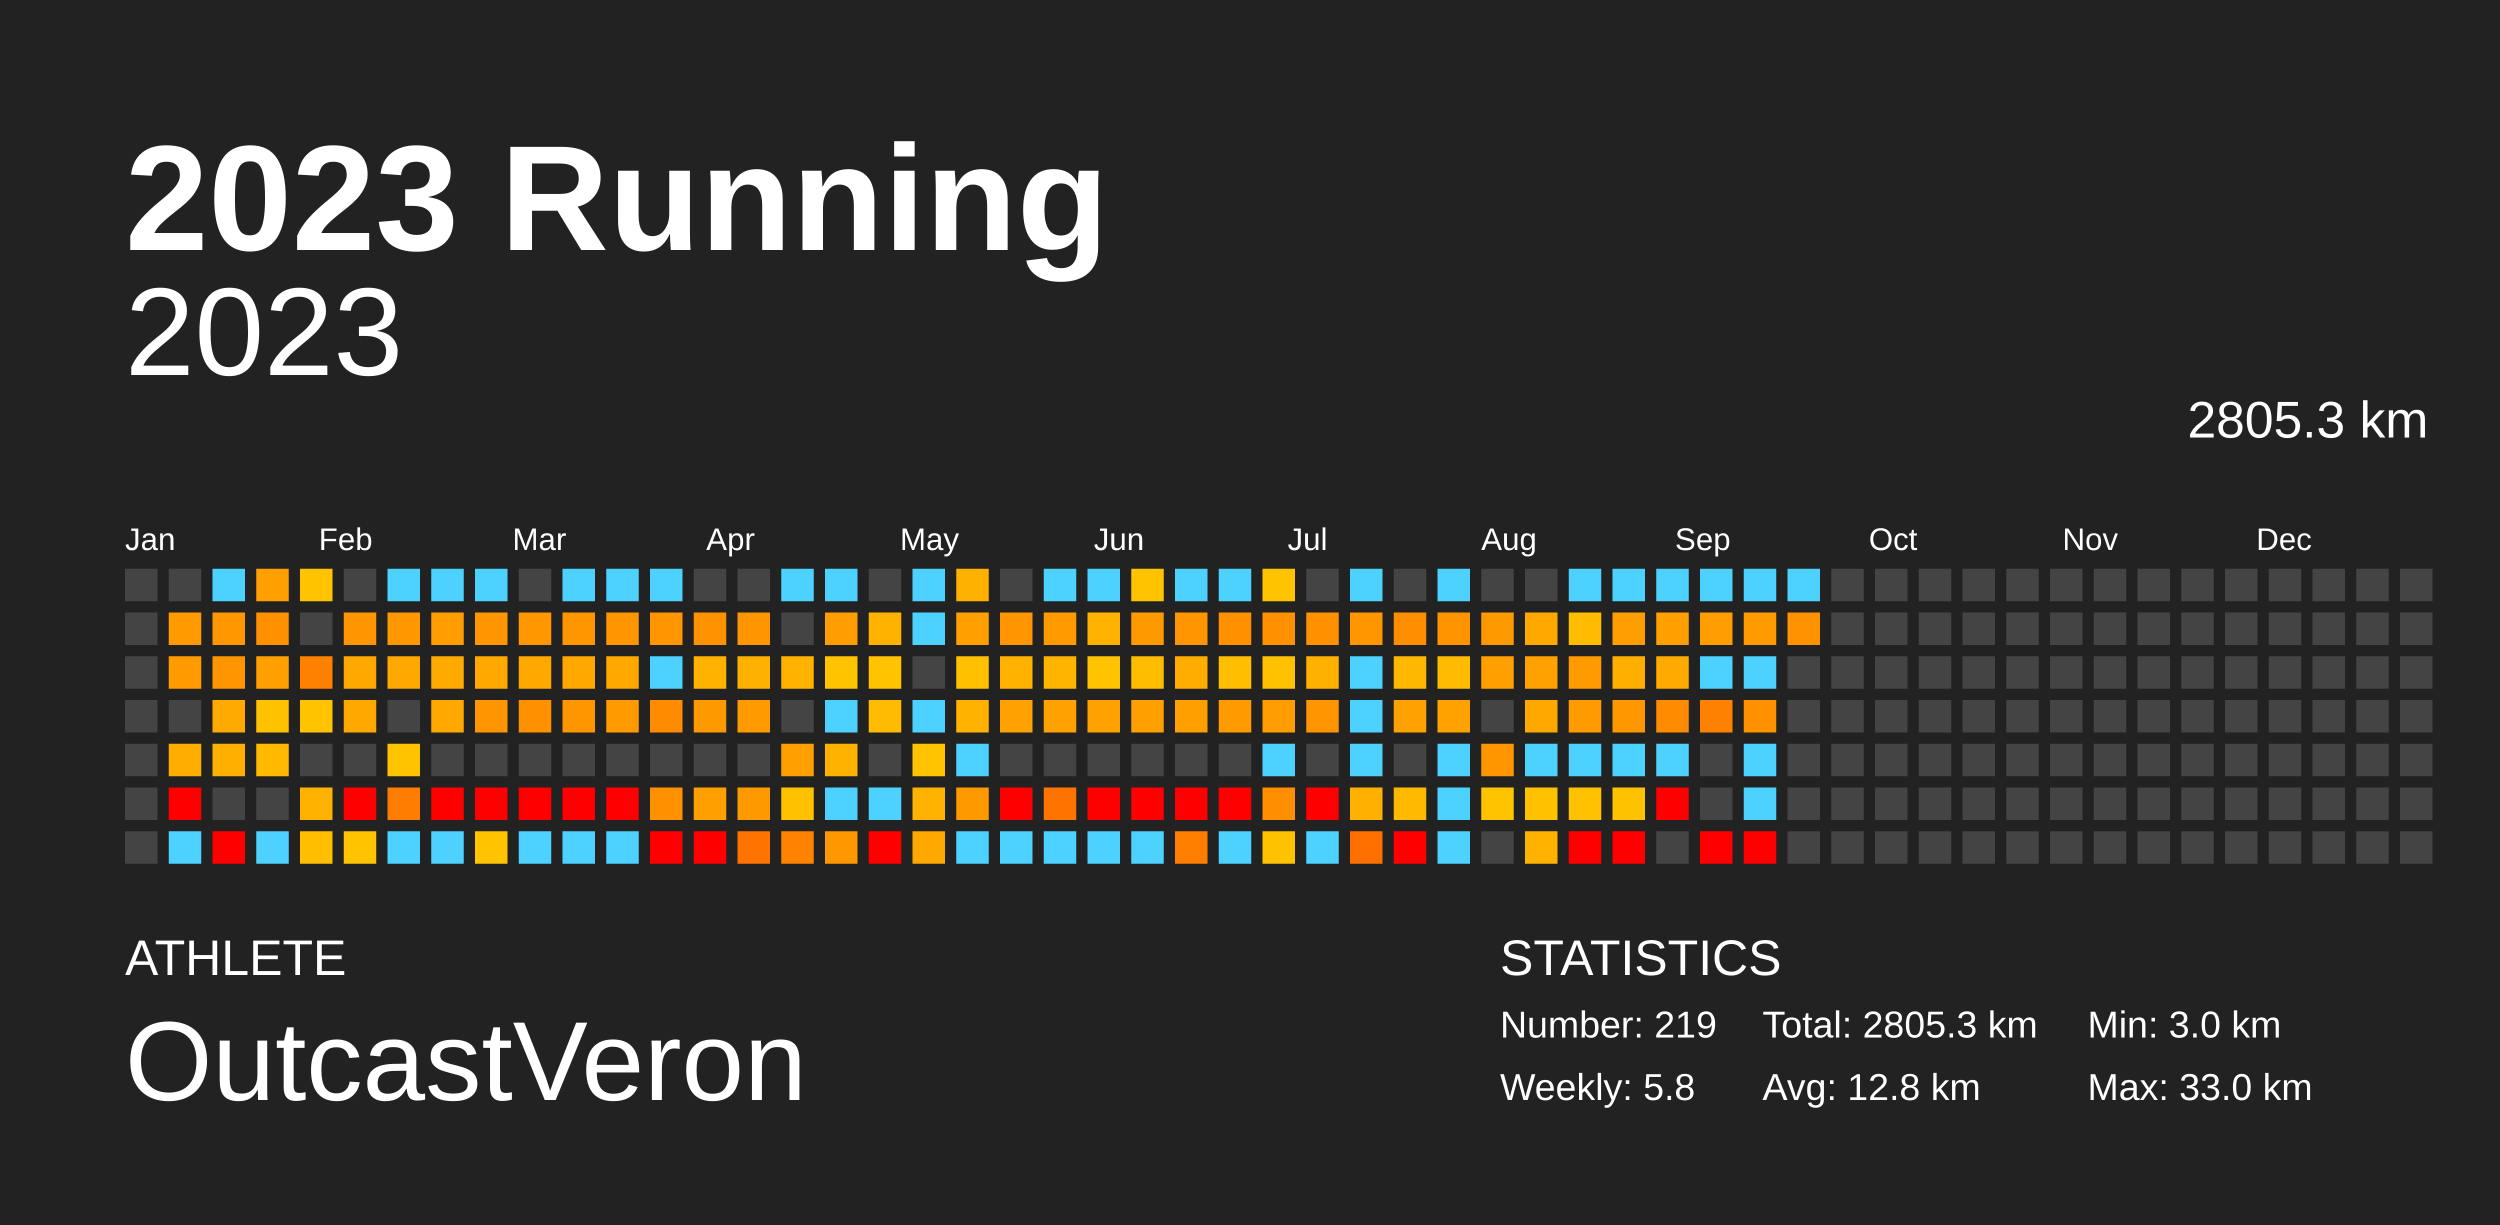
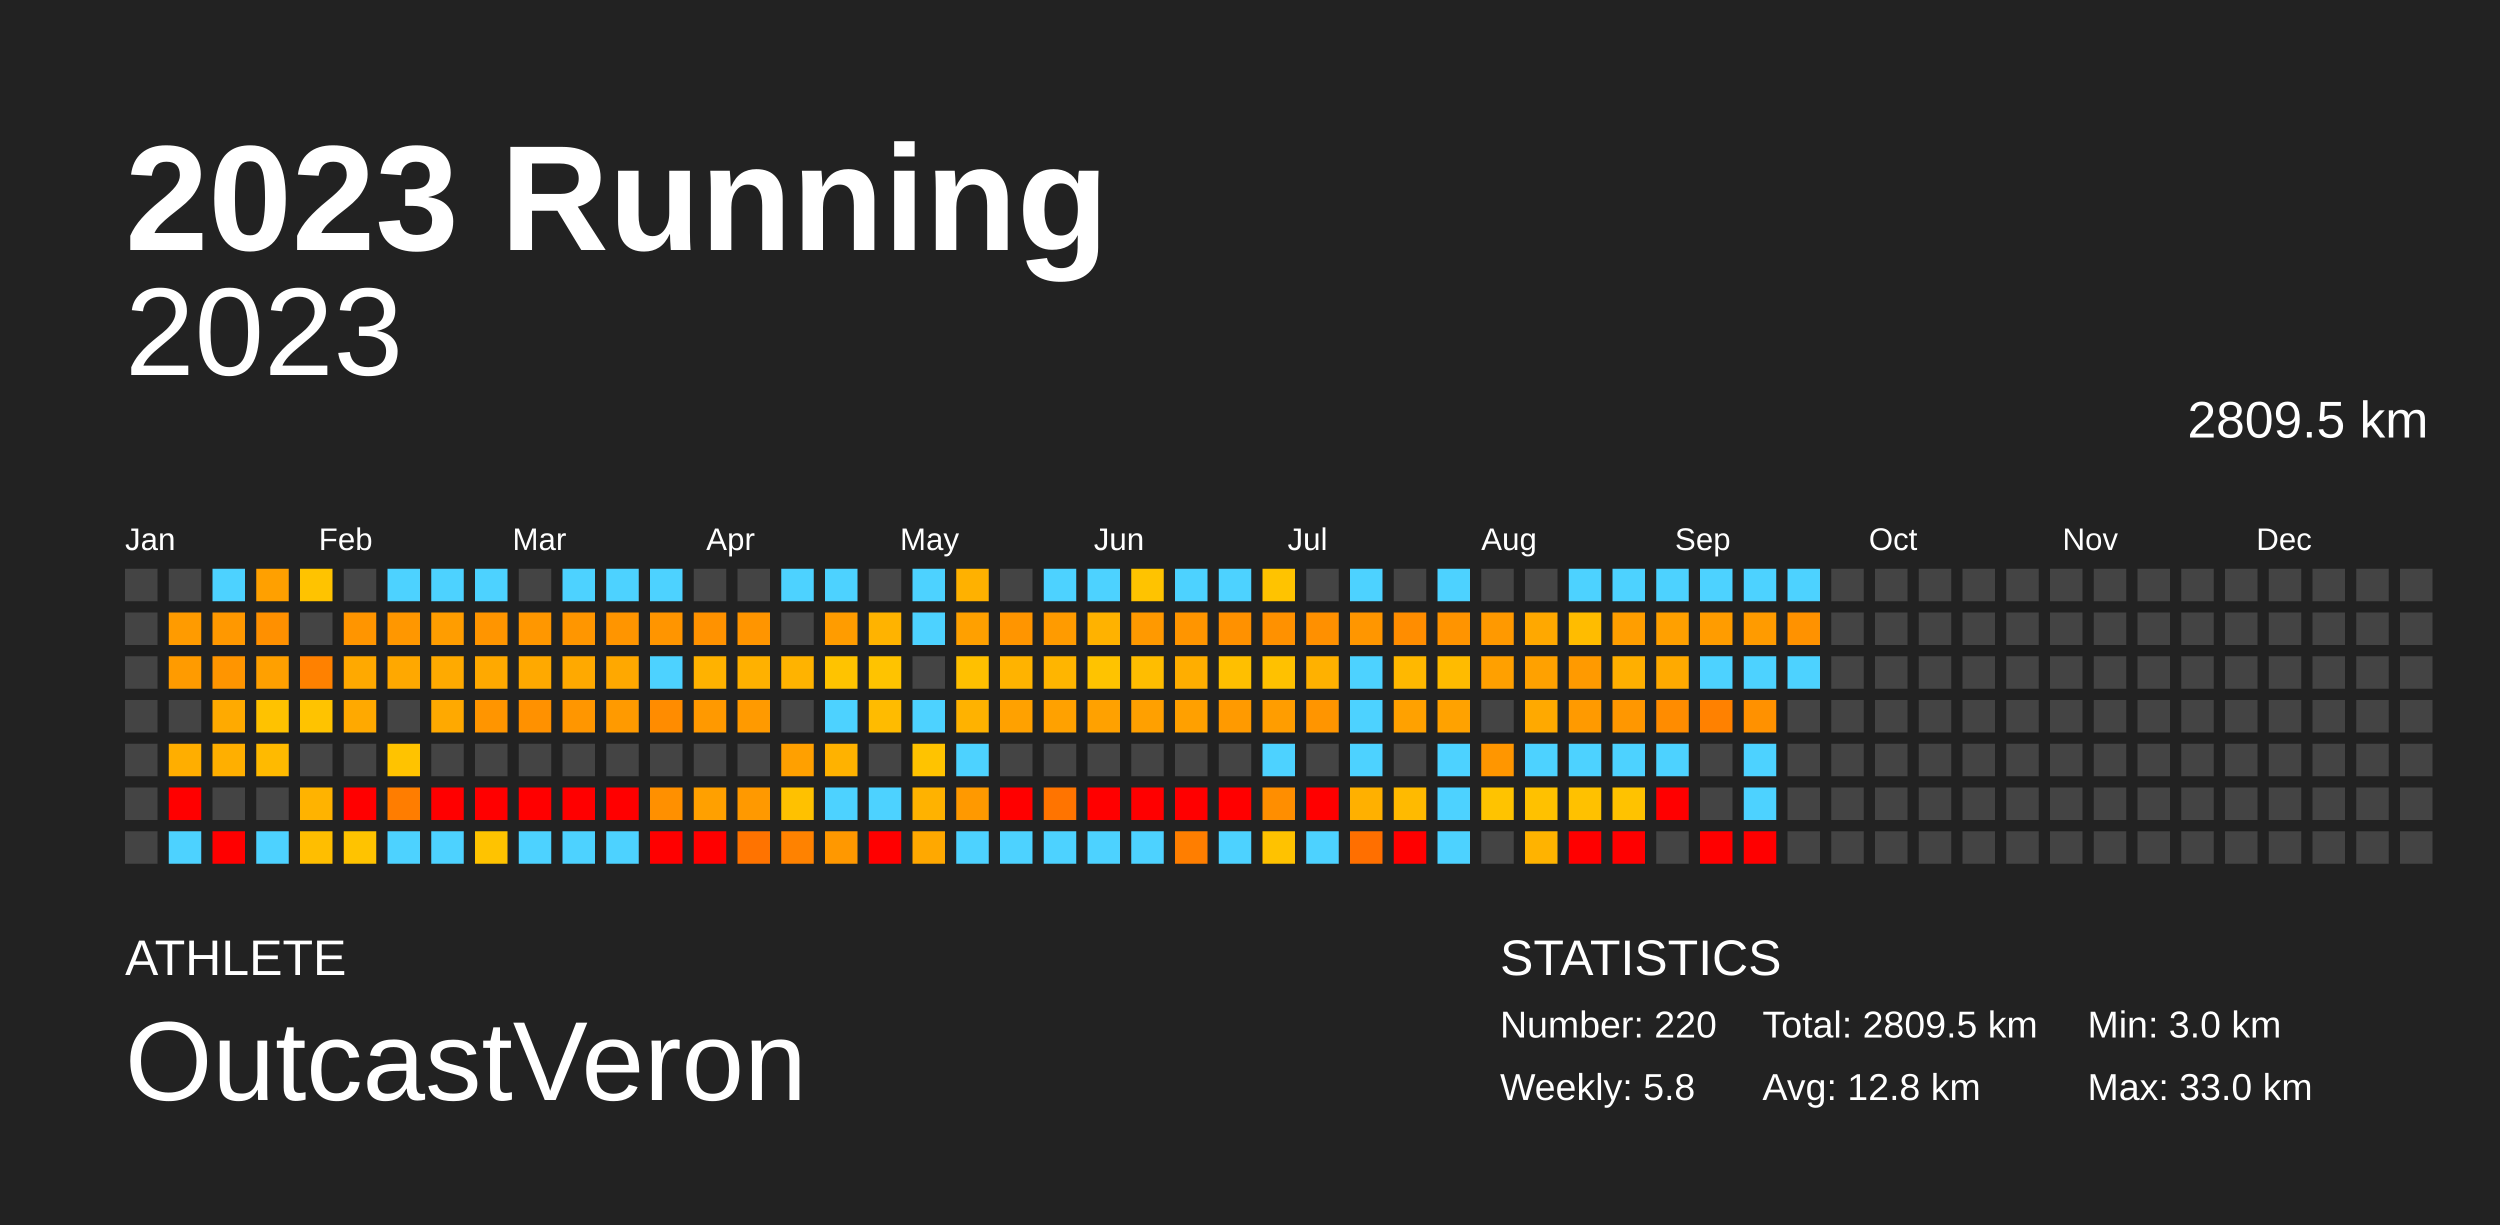
<svg xmlns="http://www.w3.org/2000/svg" baseProfile="full" height="98mm" version="1.1" viewBox="0,0,200,98" width="200mm">
  <defs />
  <rect fill="#222222" height="98" width="200" x="0" y="0" />
  <text fill="#FFFFFF" style="font-size:12px; font-family:Arial; font-weight:bold;" x="10" y="20">2023 Running</text>
  <text fill="#FFFFFF" style="font-size:4px; font-family:Arial" x="10" y="78">ATHLETE</text>
  <text fill="#FFFFFF" style="font-size:9px; font-family:Arial" x="10" y="88">OutcastVeron</text>
  <text fill="#FFFFFF" style="font-size:4px; font-family:Arial" x="120" y="78">STATISTICS</text>
-   <text fill="#FFFFFF" style="font-size:3px; font-family:Arial" x="120" y="83">Number: 219</text>
+   <text fill="#FFFFFF" style="font-size:3px; font-family:Arial" x="120" y="83">Number: 220</text>
  <text fill="#FFFFFF" style="font-size:3px; font-family:Arial" x="120" y="88">Weekly: 5.8</text>
-   <text fill="#FFFFFF" style="font-size:3px; font-family:Arial" x="141" y="83">Total: 2805.3 km</text>
+   <text fill="#FFFFFF" style="font-size:3px; font-family:Arial" x="141" y="83">Total: 2809.5 km</text>
  <text fill="#FFFFFF" style="font-size:3px; font-family:Arial" x="141" y="88">Avg: 12.8 km</text>
  <text fill="#FFFFFF" style="font-size:3px; font-family:Arial" x="167" y="83">Min: 3.0 km</text>
  <text fill="#FFFFFF" style="font-size:3px; font-family:Arial" x="167" y="88">Max: 33.0 km</text>
  <text alignment-baseline="hanging" fill="#FFFFFF" style="font-size:10.0px; font-family:Arial;" x="10" y="30">2023</text>
-   <text alignment-baseline="hanging" fill="#FFFFFF" style="font-size:4.125px; font-family:Arial;" x="175" y="35">2805.3 km</text>
+   <text alignment-baseline="hanging" fill="#FFFFFF" style="font-size:4.125px; font-family:Arial;" x="175" y="35">2809.5 km</text>
  <text fill="#FFFFFF" style="font-size:2.5px; font-family:Arial" x="10.0" y="44">Jan</text>
  <text fill="#FFFFFF" style="font-size:2.5px; font-family:Arial" x="25.5" y="44">Feb</text>
  <text fill="#FFFFFF" style="font-size:2.5px; font-family:Arial" x="41.0" y="44">Mar</text>
  <text fill="#FFFFFF" style="font-size:2.5px; font-family:Arial" x="56.5" y="44">Apr</text>
  <text fill="#FFFFFF" style="font-size:2.5px; font-family:Arial" x="72.0" y="44">May</text>
  <text fill="#FFFFFF" style="font-size:2.5px; font-family:Arial" x="87.5" y="44">Jun</text>
  <text fill="#FFFFFF" style="font-size:2.5px; font-family:Arial" x="103.0" y="44">Jul</text>
  <text fill="#FFFFFF" style="font-size:2.5px; font-family:Arial" x="118.5" y="44">Aug</text>
  <text fill="#FFFFFF" style="font-size:2.5px; font-family:Arial" x="134.0" y="44">Sep</text>
  <text fill="#FFFFFF" style="font-size:2.5px; font-family:Arial" x="149.5" y="44">Oct</text>
  <text fill="#FFFFFF" style="font-size:2.5px; font-family:Arial" x="165.0" y="44">Nov</text>
  <text fill="#FFFFFF" style="font-size:2.5px; font-family:Arial" x="180.5" y="44">Dec</text>
  <rect fill="#444444" height="2.6" width="2.6" x="10.0" y="45.5" />
  <rect fill="#444444" height="2.6" width="2.6" x="10.0" y="49.0" />
  <rect fill="#444444" height="2.6" width="2.6" x="10.0" y="52.5" />
  <rect fill="#444444" height="2.6" width="2.6" x="10.0" y="56.0" />
  <rect fill="#444444" height="2.6" width="2.6" x="10.0" y="59.5" />
  <rect fill="#444444" height="2.6" width="2.6" x="10.0" y="63.0" />
  <rect fill="#444444" height="2.6" width="2.6" x="10.0" y="66.5" />
  <rect fill="#444444" height="2.6" width="2.6" x="13.5" y="45.5" />
  <rect fill="#ff9b00" height="2.6" width="2.6" x="13.5" y="49.0" />
  <rect fill="#ff9b00" height="2.6" width="2.6" x="13.5" y="52.5" />
  <rect fill="#444444" height="2.6" width="2.6" x="13.5" y="56.0" />
  <rect fill="#ffae00" height="2.6" width="2.6" x="13.5" y="59.5" />
  <rect fill="red" height="2.6" width="2.6" x="13.5" y="63.0" />
  <rect fill="#4dd2ff" height="2.6" width="2.6" x="13.5" y="66.5" />
  <rect fill="#4dd2ff" height="2.6" width="2.6" x="17.0" y="45.5" />
  <rect fill="#ff9800" height="2.6" width="2.6" x="17.0" y="49.0" />
  <rect fill="#ff9500" height="2.6" width="2.6" x="17.0" y="52.5" />
  <rect fill="#ffaa00" height="2.6" width="2.6" x="17.0" y="56.0" />
  <rect fill="#ffaf00" height="2.6" width="2.6" x="17.0" y="59.5" />
  <rect fill="#444444" height="2.6" width="2.6" x="17.0" y="63.0" />
  <rect fill="red" height="2.6" width="2.6" x="17.0" y="66.5" />
  <rect fill="#ffa000" height="2.6" width="2.6" x="20.5" y="45.5" />
  <rect fill="#ff9000" height="2.6" width="2.6" x="20.5" y="49.0" />
  <rect fill="#ffa000" height="2.6" width="2.6" x="20.5" y="52.5" />
  <rect fill="#ffc200" height="2.6" width="2.6" x="20.5" y="56.0" />
  <rect fill="#ffba00" height="2.6" width="2.6" x="20.5" y="59.5" />
  <rect fill="#444444" height="2.6" width="2.6" x="20.5" y="63.0" />
  <rect fill="#4dd2ff" height="2.6" width="2.6" x="20.5" y="66.5" />
  <rect fill="#ffc300" height="2.6" width="2.6" x="24.0" y="45.5" />
  <rect fill="#444444" height="2.6" width="2.6" x="24.0" y="49.0" />
  <rect fill="#ff8100" height="2.6" width="2.6" x="24.0" y="52.5" />
  <rect fill="#ffc300" height="2.6" width="2.6" x="24.0" y="56.0" />
  <rect fill="#444444" height="2.6" width="2.6" x="24.0" y="59.5" />
  <rect fill="#ffb300" height="2.6" width="2.6" x="24.0" y="63.0" />
  <rect fill="#ffbe00" height="2.6" width="2.6" x="24.0" y="66.5" />
  <rect fill="#444444" height="2.6" width="2.6" x="27.5" y="45.5" />
  <rect fill="#ff9500" height="2.6" width="2.6" x="27.5" y="49.0" />
  <rect fill="#ffa900" height="2.6" width="2.6" x="27.5" y="52.5" />
  <rect fill="#ffa900" height="2.6" width="2.6" x="27.5" y="56.0" />
  <rect fill="#444444" height="2.6" width="2.6" x="27.5" y="59.5" />
  <rect fill="red" height="2.6" width="2.6" x="27.5" y="63.0" />
  <rect fill="#ffc300" height="2.6" width="2.6" x="27.5" y="66.5" />
  <rect fill="#4dd2ff" height="2.6" width="2.6" x="31.0" y="45.5" />
  <rect fill="#ff9700" height="2.6" width="2.6" x="31.0" y="49.0" />
  <rect fill="#ffa800" height="2.6" width="2.6" x="31.0" y="52.5" />
  <rect fill="#444444" height="2.6" width="2.6" x="31.0" y="56.0" />
  <rect fill="#ffc300" height="2.6" width="2.6" x="31.0" y="59.5" />
  <rect fill="#ff7d00" height="2.6" width="2.6" x="31.0" y="63.0" />
  <rect fill="#4dd2ff" height="2.6" width="2.6" x="31.0" y="66.5" />
  <rect fill="#4dd2ff" height="2.6" width="2.6" x="34.5" y="45.5" />
  <rect fill="#ff9d00" height="2.6" width="2.6" x="34.5" y="49.0" />
  <rect fill="#ffaa00" height="2.6" width="2.6" x="34.5" y="52.5" />
  <rect fill="#ffa900" height="2.6" width="2.6" x="34.5" y="56.0" />
  <rect fill="#444444" height="2.6" width="2.6" x="34.5" y="59.5" />
  <rect fill="red" height="2.6" width="2.6" x="34.5" y="63.0" />
  <rect fill="#4dd2ff" height="2.6" width="2.6" x="34.5" y="66.5" />
  <rect fill="#4dd2ff" height="2.6" width="2.6" x="38.0" y="45.5" />
  <rect fill="#ff9500" height="2.6" width="2.6" x="38.0" y="49.0" />
  <rect fill="#ffa900" height="2.6" width="2.6" x="38.0" y="52.5" />
  <rect fill="#ff9500" height="2.6" width="2.6" x="38.0" y="56.0" />
  <rect fill="#444444" height="2.6" width="2.6" x="38.0" y="59.5" />
  <rect fill="red" height="2.6" width="2.6" x="38.0" y="63.0" />
  <rect fill="#ffc300" height="2.6" width="2.6" x="38.0" y="66.5" />
  <rect fill="#444444" height="2.6" width="2.6" x="41.5" y="45.5" />
  <rect fill="#ff9700" height="2.6" width="2.6" x="41.5" y="49.0" />
  <rect fill="#ffa900" height="2.6" width="2.6" x="41.5" y="52.5" />
  <rect fill="#ff9100" height="2.6" width="2.6" x="41.5" y="56.0" />
  <rect fill="#444444" height="2.6" width="2.6" x="41.5" y="59.5" />
  <rect fill="red" height="2.6" width="2.6" x="41.5" y="63.0" />
  <rect fill="#4dd2ff" height="2.6" width="2.6" x="41.5" y="66.5" />
  <rect fill="#4dd2ff" height="2.6" width="2.6" x="45.0" y="45.5" />
  <rect fill="#ff9600" height="2.6" width="2.6" x="45.0" y="49.0" />
  <rect fill="#ffa900" height="2.6" width="2.6" x="45.0" y="52.5" />
  <rect fill="#ff9600" height="2.6" width="2.6" x="45.0" y="56.0" />
  <rect fill="#444444" height="2.6" width="2.6" x="45.0" y="59.5" />
  <rect fill="red" height="2.6" width="2.6" x="45.0" y="63.0" />
  <rect fill="#4dd2ff" height="2.6" width="2.6" x="45.0" y="66.5" />
  <rect fill="#4dd2ff" height="2.6" width="2.6" x="48.5" y="45.5" />
  <rect fill="#ff9500" height="2.6" width="2.6" x="48.5" y="49.0" />
  <rect fill="#ffa800" height="2.6" width="2.6" x="48.5" y="52.5" />
  <rect fill="#ff9a00" height="2.6" width="2.6" x="48.5" y="56.0" />
  <rect fill="#444444" height="2.6" width="2.6" x="48.5" y="59.5" />
  <rect fill="red" height="2.6" width="2.6" x="48.5" y="63.0" />
  <rect fill="#4dd2ff" height="2.6" width="2.6" x="48.5" y="66.5" />
  <rect fill="#4dd2ff" height="2.6" width="2.6" x="52.0" y="45.5" />
  <rect fill="#ff9500" height="2.6" width="2.6" x="52.0" y="49.0" />
  <rect fill="#4dd2ff" height="2.6" width="2.6" x="52.0" y="52.5" />
  <rect fill="#ff8c00" height="2.6" width="2.6" x="52.0" y="56.0" />
  <rect fill="#444444" height="2.6" width="2.6" x="52.0" y="59.5" />
  <rect fill="#ff9000" height="2.6" width="2.6" x="52.0" y="63.0" />
  <rect fill="red" height="2.6" width="2.6" x="52.0" y="66.5" />
  <rect fill="#444444" height="2.6" width="2.6" x="55.5" y="45.5" />
  <rect fill="#ff9200" height="2.6" width="2.6" x="55.5" y="49.0" />
  <rect fill="#ffb200" height="2.6" width="2.6" x="55.5" y="52.5" />
  <rect fill="#ff9900" height="2.6" width="2.6" x="55.5" y="56.0" />
  <rect fill="#444444" height="2.6" width="2.6" x="55.5" y="59.5" />
  <rect fill="#ffa000" height="2.6" width="2.6" x="55.5" y="63.0" />
  <rect fill="red" height="2.6" width="2.6" x="55.5" y="66.5" />
  <rect fill="#444444" height="2.6" width="2.6" x="59.0" y="45.5" />
  <rect fill="#ff9500" height="2.6" width="2.6" x="59.0" y="49.0" />
  <rect fill="#ffb100" height="2.6" width="2.6" x="59.0" y="52.5" />
  <rect fill="#ff9a00" height="2.6" width="2.6" x="59.0" y="56.0" />
  <rect fill="#444444" height="2.6" width="2.6" x="59.0" y="59.5" />
  <rect fill="#ff9900" height="2.6" width="2.6" x="59.0" y="63.0" />
  <rect fill="#ff7300" height="2.6" width="2.6" x="59.0" y="66.5" />
  <rect fill="#4dd2ff" height="2.6" width="2.6" x="62.5" y="45.5" />
  <rect fill="#444444" height="2.6" width="2.6" x="62.5" y="49.0" />
  <rect fill="#ffb300" height="2.6" width="2.6" x="62.5" y="52.5" />
  <rect fill="#444444" height="2.6" width="2.6" x="62.5" y="56.0" />
  <rect fill="#ffa000" height="2.6" width="2.6" x="62.5" y="59.5" />
  <rect fill="#ffc100" height="2.6" width="2.6" x="62.5" y="63.0" />
  <rect fill="#ff8200" height="2.6" width="2.6" x="62.5" y="66.5" />
  <rect fill="#4dd2ff" height="2.6" width="2.6" x="66.0" y="45.5" />
  <rect fill="#ff9c00" height="2.6" width="2.6" x="66.0" y="49.0" />
  <rect fill="#ffc300" height="2.6" width="2.6" x="66.0" y="52.5" />
  <rect fill="#4dd2ff" height="2.6" width="2.6" x="66.0" y="56.0" />
  <rect fill="#ffb200" height="2.6" width="2.6" x="66.0" y="59.5" />
  <rect fill="#4dd2ff" height="2.6" width="2.6" x="66.0" y="63.0" />
  <rect fill="#ff9800" height="2.6" width="2.6" x="66.0" y="66.5" />
  <rect fill="#444444" height="2.6" width="2.6" x="69.5" y="45.5" />
  <rect fill="#ffb300" height="2.6" width="2.6" x="69.5" y="49.0" />
  <rect fill="#ffc300" height="2.6" width="2.6" x="69.5" y="52.5" />
  <rect fill="#ffbb00" height="2.6" width="2.6" x="69.5" y="56.0" />
  <rect fill="#444444" height="2.6" width="2.6" x="69.5" y="59.5" />
  <rect fill="#4dd2ff" height="2.6" width="2.6" x="69.5" y="63.0" />
  <rect fill="red" height="2.6" width="2.6" x="69.5" y="66.5" />
  <rect fill="#4dd2ff" height="2.6" width="2.6" x="73.0" y="45.5" />
  <rect fill="#4dd2ff" height="2.6" width="2.6" x="73.0" y="49.0" />
  <rect fill="#444444" height="2.6" width="2.6" x="73.0" y="52.5" />
  <rect fill="#4dd2ff" height="2.6" width="2.6" x="73.0" y="56.0" />
  <rect fill="#ffc300" height="2.6" width="2.6" x="73.0" y="59.5" />
  <rect fill="#ffb200" height="2.6" width="2.6" x="73.0" y="63.0" />
  <rect fill="#ffa800" height="2.6" width="2.6" x="73.0" y="66.5" />
  <rect fill="#ffb100" height="2.6" width="2.6" x="76.5" y="45.5" />
  <rect fill="#ffa000" height="2.6" width="2.6" x="76.5" y="49.0" />
  <rect fill="#ffc000" height="2.6" width="2.6" x="76.5" y="52.5" />
  <rect fill="#ffb200" height="2.6" width="2.6" x="76.5" y="56.0" />
  <rect fill="#4dd2ff" height="2.6" width="2.6" x="76.5" y="59.5" />
  <rect fill="#ff9900" height="2.6" width="2.6" x="76.5" y="63.0" />
  <rect fill="#4dd2ff" height="2.6" width="2.6" x="76.5" y="66.5" />
  <rect fill="#444444" height="2.6" width="2.6" x="80.0" y="45.5" />
  <rect fill="#ff9500" height="2.6" width="2.6" x="80.0" y="49.0" />
  <rect fill="#ffb300" height="2.6" width="2.6" x="80.0" y="52.5" />
  <rect fill="#ffa100" height="2.6" width="2.6" x="80.0" y="56.0" />
  <rect fill="#444444" height="2.6" width="2.6" x="80.0" y="59.5" />
  <rect fill="red" height="2.6" width="2.6" x="80.0" y="63.0" />
  <rect fill="#4dd2ff" height="2.6" width="2.6" x="80.0" y="66.5" />
  <rect fill="#4dd2ff" height="2.6" width="2.6" x="83.5" y="45.5" />
  <rect fill="#ff9b00" height="2.6" width="2.6" x="83.5" y="49.0" />
  <rect fill="#ffb500" height="2.6" width="2.6" x="83.5" y="52.5" />
  <rect fill="#ffa100" height="2.6" width="2.6" x="83.5" y="56.0" />
  <rect fill="#444444" height="2.6" width="2.6" x="83.5" y="59.5" />
  <rect fill="#ff7400" height="2.6" width="2.6" x="83.5" y="63.0" />
  <rect fill="#4dd2ff" height="2.6" width="2.6" x="83.5" y="66.5" />
  <rect fill="#4dd2ff" height="2.6" width="2.6" x="87.0" y="45.5" />
  <rect fill="#ffb200" height="2.6" width="2.6" x="87.0" y="49.0" />
  <rect fill="#ffc300" height="2.6" width="2.6" x="87.0" y="52.5" />
  <rect fill="#ffa100" height="2.6" width="2.6" x="87.0" y="56.0" />
  <rect fill="#444444" height="2.6" width="2.6" x="87.0" y="59.5" />
  <rect fill="red" height="2.6" width="2.6" x="87.0" y="63.0" />
  <rect fill="#4dd2ff" height="2.6" width="2.6" x="87.0" y="66.5" />
  <rect fill="#ffc300" height="2.6" width="2.6" x="90.5" y="45.5" />
  <rect fill="#ff9900" height="2.6" width="2.6" x="90.5" y="49.0" />
  <rect fill="#ffbd00" height="2.6" width="2.6" x="90.5" y="52.5" />
  <rect fill="#ffa000" height="2.6" width="2.6" x="90.5" y="56.0" />
  <rect fill="#444444" height="2.6" width="2.6" x="90.5" y="59.5" />
  <rect fill="red" height="2.6" width="2.6" x="90.5" y="63.0" />
  <rect fill="#4dd2ff" height="2.6" width="2.6" x="90.5" y="66.5" />
  <rect fill="#4dd2ff" height="2.6" width="2.6" x="94.0" y="45.5" />
  <rect fill="#ff9500" height="2.6" width="2.6" x="94.0" y="49.0" />
  <rect fill="#ffae00" height="2.6" width="2.6" x="94.0" y="52.5" />
  <rect fill="#ffa000" height="2.6" width="2.6" x="94.0" y="56.0" />
  <rect fill="#444444" height="2.6" width="2.6" x="94.0" y="59.5" />
  <rect fill="red" height="2.6" width="2.6" x="94.0" y="63.0" />
  <rect fill="#ff7e00" height="2.6" width="2.6" x="94.0" y="66.5" />
  <rect fill="#4dd2ff" height="2.6" width="2.6" x="97.5" y="45.5" />
  <rect fill="#ff9100" height="2.6" width="2.6" x="97.5" y="49.0" />
  <rect fill="#ffbf00" height="2.6" width="2.6" x="97.5" y="52.5" />
  <rect fill="#ff9a00" height="2.6" width="2.6" x="97.5" y="56.0" />
  <rect fill="#444444" height="2.6" width="2.6" x="97.5" y="59.5" />
  <rect fill="red" height="2.6" width="2.6" x="97.5" y="63.0" />
  <rect fill="#4dd2ff" height="2.6" width="2.6" x="97.5" y="66.5" />
  <rect fill="#ffc300" height="2.6" width="2.6" x="101.0" y="45.5" />
  <rect fill="#ff9100" height="2.6" width="2.6" x="101.0" y="49.0" />
  <rect fill="#ffc100" height="2.6" width="2.6" x="101.0" y="52.5" />
  <rect fill="#ff9d00" height="2.6" width="2.6" x="101.0" y="56.0" />
  <rect fill="#4dd2ff" height="2.6" width="2.6" x="101.0" y="59.5" />
  <rect fill="#ff8e00" height="2.6" width="2.6" x="101.0" y="63.0" />
  <rect fill="#ffc200" height="2.6" width="2.6" x="101.0" y="66.5" />
  <rect fill="#444444" height="2.6" width="2.6" x="104.5" y="45.5" />
  <rect fill="#ff9000" height="2.6" width="2.6" x="104.5" y="49.0" />
  <rect fill="#ffb100" height="2.6" width="2.6" x="104.5" y="52.5" />
  <rect fill="#ff9500" height="2.6" width="2.6" x="104.5" y="56.0" />
  <rect fill="#444444" height="2.6" width="2.6" x="104.5" y="59.5" />
  <rect fill="red" height="2.6" width="2.6" x="104.5" y="63.0" />
  <rect fill="#4dd2ff" height="2.6" width="2.6" x="104.5" y="66.5" />
  <rect fill="#4dd2ff" height="2.6" width="2.6" x="108.0" y="45.5" />
  <rect fill="#ff9600" height="2.6" width="2.6" x="108.0" y="49.0" />
  <rect fill="#4dd2ff" height="2.6" width="2.6" x="108.0" y="52.5" />
  <rect fill="#4dd2ff" height="2.6" width="2.6" x="108.0" y="56.0" />
  <rect fill="#4dd2ff" height="2.6" width="2.6" x="108.0" y="59.5" />
  <rect fill="#ffb000" height="2.6" width="2.6" x="108.0" y="63.0" />
  <rect fill="#ff6f00" height="2.6" width="2.6" x="108.0" y="66.5" />
  <rect fill="#444444" height="2.6" width="2.6" x="111.5" y="45.5" />
  <rect fill="#ff8d00" height="2.6" width="2.6" x="111.5" y="49.0" />
  <rect fill="#ffb800" height="2.6" width="2.6" x="111.5" y="52.5" />
  <rect fill="#ffa100" height="2.6" width="2.6" x="111.5" y="56.0" />
  <rect fill="#444444" height="2.6" width="2.6" x="111.5" y="59.5" />
  <rect fill="#ffba00" height="2.6" width="2.6" x="111.5" y="63.0" />
  <rect fill="red" height="2.6" width="2.6" x="111.5" y="66.5" />
  <rect fill="#4dd2ff" height="2.6" width="2.6" x="115.0" y="45.5" />
  <rect fill="#ff9400" height="2.6" width="2.6" x="115.0" y="49.0" />
  <rect fill="#ffbb00" height="2.6" width="2.6" x="115.0" y="52.5" />
  <rect fill="#ffa200" height="2.6" width="2.6" x="115.0" y="56.0" />
  <rect fill="#4dd2ff" height="2.6" width="2.6" x="115.0" y="59.5" />
  <rect fill="#4dd2ff" height="2.6" width="2.6" x="115.0" y="63.0" />
  <rect fill="#4dd2ff" height="2.6" width="2.6" x="115.0" y="66.5" />
  <rect fill="#444444" height="2.6" width="2.6" x="118.5" y="45.5" />
  <rect fill="#ff9900" height="2.6" width="2.6" x="118.5" y="49.0" />
  <rect fill="#ffa000" height="2.6" width="2.6" x="118.5" y="52.5" />
  <rect fill="#444444" height="2.6" width="2.6" x="118.5" y="56.0" />
  <rect fill="#ff9600" height="2.6" width="2.6" x="118.5" y="59.5" />
  <rect fill="#ffc300" height="2.6" width="2.6" x="118.5" y="63.0" />
  <rect fill="#444444" height="2.6" width="2.6" x="118.5" y="66.5" />
  <rect fill="#444444" height="2.6" width="2.6" x="122.0" y="45.5" />
  <rect fill="#ffa800" height="2.6" width="2.6" x="122.0" y="49.0" />
  <rect fill="#ffa100" height="2.6" width="2.6" x="122.0" y="52.5" />
  <rect fill="#ffa900" height="2.6" width="2.6" x="122.0" y="56.0" />
  <rect fill="#4dd2ff" height="2.6" width="2.6" x="122.0" y="59.5" />
  <rect fill="#ffc100" height="2.6" width="2.6" x="122.0" y="63.0" />
  <rect fill="#ffb300" height="2.6" width="2.6" x="122.0" y="66.5" />
  <rect fill="#4dd2ff" height="2.6" width="2.6" x="125.5" y="45.5" />
  <rect fill="#ffbc00" height="2.6" width="2.6" x="125.5" y="49.0" />
  <rect fill="#ff9a00" height="2.6" width="2.6" x="125.5" y="52.5" />
  <rect fill="#ff9a00" height="2.6" width="2.6" x="125.5" y="56.0" />
  <rect fill="#4dd2ff" height="2.6" width="2.6" x="125.5" y="59.5" />
  <rect fill="#ffc100" height="2.6" width="2.6" x="125.5" y="63.0" />
  <rect fill="red" height="2.6" width="2.6" x="125.5" y="66.5" />
  <rect fill="#4dd2ff" height="2.6" width="2.6" x="129.0" y="45.5" />
  <rect fill="#ff9e00" height="2.6" width="2.6" x="129.0" y="49.0" />
  <rect fill="#ffaf00" height="2.6" width="2.6" x="129.0" y="52.5" />
  <rect fill="#ff9700" height="2.6" width="2.6" x="129.0" y="56.0" />
  <rect fill="#4dd2ff" height="2.6" width="2.6" x="129.0" y="59.5" />
  <rect fill="#ffc200" height="2.6" width="2.6" x="129.0" y="63.0" />
  <rect fill="red" height="2.6" width="2.6" x="129.0" y="66.5" />
  <rect fill="#4dd2ff" height="2.6" width="2.6" x="132.5" y="45.5" />
  <rect fill="#ffa000" height="2.6" width="2.6" x="132.5" y="49.0" />
  <rect fill="#ffaa00" height="2.6" width="2.6" x="132.5" y="52.5" />
  <rect fill="#ff8c00" height="2.6" width="2.6" x="132.5" y="56.0" />
  <rect fill="#4dd2ff" height="2.6" width="2.6" x="132.5" y="59.5" />
  <rect fill="red" height="2.6" width="2.6" x="132.5" y="63.0" />
  <rect fill="#444444" height="2.6" width="2.6" x="132.5" y="66.5" />
  <rect fill="#4dd2ff" height="2.6" width="2.6" x="136.0" y="45.5" />
  <rect fill="#ff9c00" height="2.6" width="2.6" x="136.0" y="49.0" />
  <rect fill="#4dd2ff" height="2.6" width="2.6" x="136.0" y="52.5" />
  <rect fill="#ff8100" height="2.6" width="2.6" x="136.0" y="56.0" />
  <rect fill="#444444" height="2.6" width="2.6" x="136.0" y="59.5" />
  <rect fill="#444444" height="2.6" width="2.6" x="136.0" y="63.0" />
  <rect fill="red" height="2.6" width="2.6" x="136.0" y="66.5" />
  <rect fill="#4dd2ff" height="2.6" width="2.6" x="139.5" y="45.5" />
  <rect fill="#ff9b00" height="2.6" width="2.6" x="139.5" y="49.0" />
  <rect fill="#4dd2ff" height="2.6" width="2.6" x="139.5" y="52.5" />
  <rect fill="#ff9100" height="2.6" width="2.6" x="139.5" y="56.0" />
  <rect fill="#4dd2ff" height="2.6" width="2.6" x="139.5" y="59.5" />
  <rect fill="#4dd2ff" height="2.6" width="2.6" x="139.5" y="63.0" />
  <rect fill="red" height="2.6" width="2.6" x="139.5" y="66.5" />
  <rect fill="#4dd2ff" height="2.6" width="2.6" x="143.0" y="45.5" />
  <rect fill="#ff9200" height="2.6" width="2.6" x="143.0" y="49.0" />
-   <rect fill="#444444" height="2.6" width="2.6" x="143.0" y="52.5" />
+   <rect fill="#4dd2ff" height="2.6" width="2.6" x="143.0" y="52.5" />
  <rect fill="#444444" height="2.6" width="2.6" x="143.0" y="56.0" />
  <rect fill="#444444" height="2.6" width="2.6" x="143.0" y="59.5" />
  <rect fill="#444444" height="2.6" width="2.6" x="143.0" y="63.0" />
  <rect fill="#444444" height="2.6" width="2.6" x="143.0" y="66.5" />
  <rect fill="#444444" height="2.6" width="2.6" x="146.5" y="45.5" />
  <rect fill="#444444" height="2.6" width="2.6" x="146.5" y="49.0" />
  <rect fill="#444444" height="2.6" width="2.6" x="146.5" y="52.5" />
  <rect fill="#444444" height="2.6" width="2.6" x="146.5" y="56.0" />
  <rect fill="#444444" height="2.6" width="2.6" x="146.5" y="59.5" />
  <rect fill="#444444" height="2.6" width="2.6" x="146.5" y="63.0" />
  <rect fill="#444444" height="2.6" width="2.6" x="146.5" y="66.5" />
  <rect fill="#444444" height="2.6" width="2.6" x="150.0" y="45.5" />
  <rect fill="#444444" height="2.6" width="2.6" x="150.0" y="49.0" />
  <rect fill="#444444" height="2.6" width="2.6" x="150.0" y="52.5" />
  <rect fill="#444444" height="2.6" width="2.6" x="150.0" y="56.0" />
  <rect fill="#444444" height="2.6" width="2.6" x="150.0" y="59.5" />
  <rect fill="#444444" height="2.6" width="2.6" x="150.0" y="63.0" />
  <rect fill="#444444" height="2.6" width="2.6" x="150.0" y="66.5" />
  <rect fill="#444444" height="2.6" width="2.6" x="153.5" y="45.5" />
  <rect fill="#444444" height="2.6" width="2.6" x="153.5" y="49.0" />
  <rect fill="#444444" height="2.6" width="2.6" x="153.5" y="52.5" />
  <rect fill="#444444" height="2.6" width="2.6" x="153.5" y="56.0" />
  <rect fill="#444444" height="2.6" width="2.6" x="153.5" y="59.5" />
  <rect fill="#444444" height="2.6" width="2.6" x="153.5" y="63.0" />
  <rect fill="#444444" height="2.6" width="2.6" x="153.5" y="66.5" />
  <rect fill="#444444" height="2.6" width="2.6" x="157.0" y="45.5" />
  <rect fill="#444444" height="2.6" width="2.6" x="157.0" y="49.0" />
  <rect fill="#444444" height="2.6" width="2.6" x="157.0" y="52.5" />
  <rect fill="#444444" height="2.6" width="2.6" x="157.0" y="56.0" />
  <rect fill="#444444" height="2.6" width="2.6" x="157.0" y="59.5" />
  <rect fill="#444444" height="2.6" width="2.6" x="157.0" y="63.0" />
  <rect fill="#444444" height="2.6" width="2.6" x="157.0" y="66.5" />
  <rect fill="#444444" height="2.6" width="2.6" x="160.5" y="45.5" />
  <rect fill="#444444" height="2.6" width="2.6" x="160.5" y="49.0" />
  <rect fill="#444444" height="2.6" width="2.6" x="160.5" y="52.5" />
  <rect fill="#444444" height="2.6" width="2.6" x="160.5" y="56.0" />
  <rect fill="#444444" height="2.6" width="2.6" x="160.5" y="59.5" />
  <rect fill="#444444" height="2.6" width="2.6" x="160.5" y="63.0" />
  <rect fill="#444444" height="2.6" width="2.6" x="160.5" y="66.5" />
  <rect fill="#444444" height="2.6" width="2.6" x="164.0" y="45.5" />
  <rect fill="#444444" height="2.6" width="2.6" x="164.0" y="49.0" />
  <rect fill="#444444" height="2.6" width="2.6" x="164.0" y="52.5" />
  <rect fill="#444444" height="2.6" width="2.6" x="164.0" y="56.0" />
  <rect fill="#444444" height="2.6" width="2.6" x="164.0" y="59.5" />
  <rect fill="#444444" height="2.6" width="2.6" x="164.0" y="63.0" />
  <rect fill="#444444" height="2.6" width="2.6" x="164.0" y="66.5" />
  <rect fill="#444444" height="2.6" width="2.6" x="167.5" y="45.5" />
  <rect fill="#444444" height="2.6" width="2.6" x="167.5" y="49.0" />
  <rect fill="#444444" height="2.6" width="2.6" x="167.5" y="52.5" />
  <rect fill="#444444" height="2.6" width="2.6" x="167.5" y="56.0" />
  <rect fill="#444444" height="2.6" width="2.6" x="167.5" y="59.5" />
  <rect fill="#444444" height="2.6" width="2.6" x="167.5" y="63.0" />
  <rect fill="#444444" height="2.6" width="2.6" x="167.5" y="66.5" />
  <rect fill="#444444" height="2.6" width="2.6" x="171.0" y="45.5" />
  <rect fill="#444444" height="2.6" width="2.6" x="171.0" y="49.0" />
  <rect fill="#444444" height="2.6" width="2.6" x="171.0" y="52.5" />
  <rect fill="#444444" height="2.6" width="2.6" x="171.0" y="56.0" />
  <rect fill="#444444" height="2.6" width="2.6" x="171.0" y="59.5" />
  <rect fill="#444444" height="2.6" width="2.6" x="171.0" y="63.0" />
  <rect fill="#444444" height="2.6" width="2.6" x="171.0" y="66.5" />
  <rect fill="#444444" height="2.6" width="2.6" x="174.5" y="45.5" />
  <rect fill="#444444" height="2.6" width="2.6" x="174.5" y="49.0" />
  <rect fill="#444444" height="2.6" width="2.6" x="174.5" y="52.5" />
  <rect fill="#444444" height="2.6" width="2.6" x="174.5" y="56.0" />
  <rect fill="#444444" height="2.6" width="2.6" x="174.5" y="59.5" />
  <rect fill="#444444" height="2.6" width="2.6" x="174.5" y="63.0" />
  <rect fill="#444444" height="2.6" width="2.6" x="174.5" y="66.5" />
  <rect fill="#444444" height="2.6" width="2.6" x="178.0" y="45.5" />
  <rect fill="#444444" height="2.6" width="2.6" x="178.0" y="49.0" />
  <rect fill="#444444" height="2.6" width="2.6" x="178.0" y="52.5" />
  <rect fill="#444444" height="2.6" width="2.6" x="178.0" y="56.0" />
  <rect fill="#444444" height="2.6" width="2.6" x="178.0" y="59.5" />
  <rect fill="#444444" height="2.6" width="2.6" x="178.0" y="63.0" />
  <rect fill="#444444" height="2.6" width="2.6" x="178.0" y="66.5" />
  <rect fill="#444444" height="2.6" width="2.6" x="181.5" y="45.5" />
  <rect fill="#444444" height="2.6" width="2.6" x="181.5" y="49.0" />
  <rect fill="#444444" height="2.6" width="2.6" x="181.5" y="52.5" />
  <rect fill="#444444" height="2.6" width="2.6" x="181.5" y="56.0" />
  <rect fill="#444444" height="2.6" width="2.6" x="181.5" y="59.5" />
  <rect fill="#444444" height="2.6" width="2.6" x="181.5" y="63.0" />
  <rect fill="#444444" height="2.6" width="2.6" x="181.5" y="66.5" />
  <rect fill="#444444" height="2.6" width="2.6" x="185.0" y="45.5" />
  <rect fill="#444444" height="2.6" width="2.6" x="185.0" y="49.0" />
  <rect fill="#444444" height="2.6" width="2.6" x="185.0" y="52.5" />
  <rect fill="#444444" height="2.6" width="2.6" x="185.0" y="56.0" />
  <rect fill="#444444" height="2.6" width="2.6" x="185.0" y="59.5" />
  <rect fill="#444444" height="2.6" width="2.6" x="185.0" y="63.0" />
  <rect fill="#444444" height="2.6" width="2.6" x="185.0" y="66.5" />
  <rect fill="#444444" height="2.6" width="2.6" x="188.5" y="45.5" />
  <rect fill="#444444" height="2.6" width="2.6" x="188.5" y="49.0" />
  <rect fill="#444444" height="2.6" width="2.6" x="188.5" y="52.5" />
  <rect fill="#444444" height="2.6" width="2.6" x="188.5" y="56.0" />
  <rect fill="#444444" height="2.6" width="2.6" x="188.5" y="59.5" />
  <rect fill="#444444" height="2.6" width="2.6" x="188.5" y="63.0" />
  <rect fill="#444444" height="2.6" width="2.6" x="188.5" y="66.5" />
  <rect fill="#444444" height="2.6" width="2.6" x="192.0" y="45.5" />
  <rect fill="#444444" height="2.6" width="2.6" x="192.0" y="49.0" />
  <rect fill="#444444" height="2.6" width="2.6" x="192.0" y="52.5" />
  <rect fill="#444444" height="2.6" width="2.6" x="192.0" y="56.0" />
  <rect fill="#444444" height="2.6" width="2.6" x="192.0" y="59.5" />
  <rect fill="#444444" height="2.6" width="2.6" x="192.0" y="63.0" />
  <rect fill="#444444" height="2.6" width="2.6" x="192.0" y="66.5" />
</svg>
